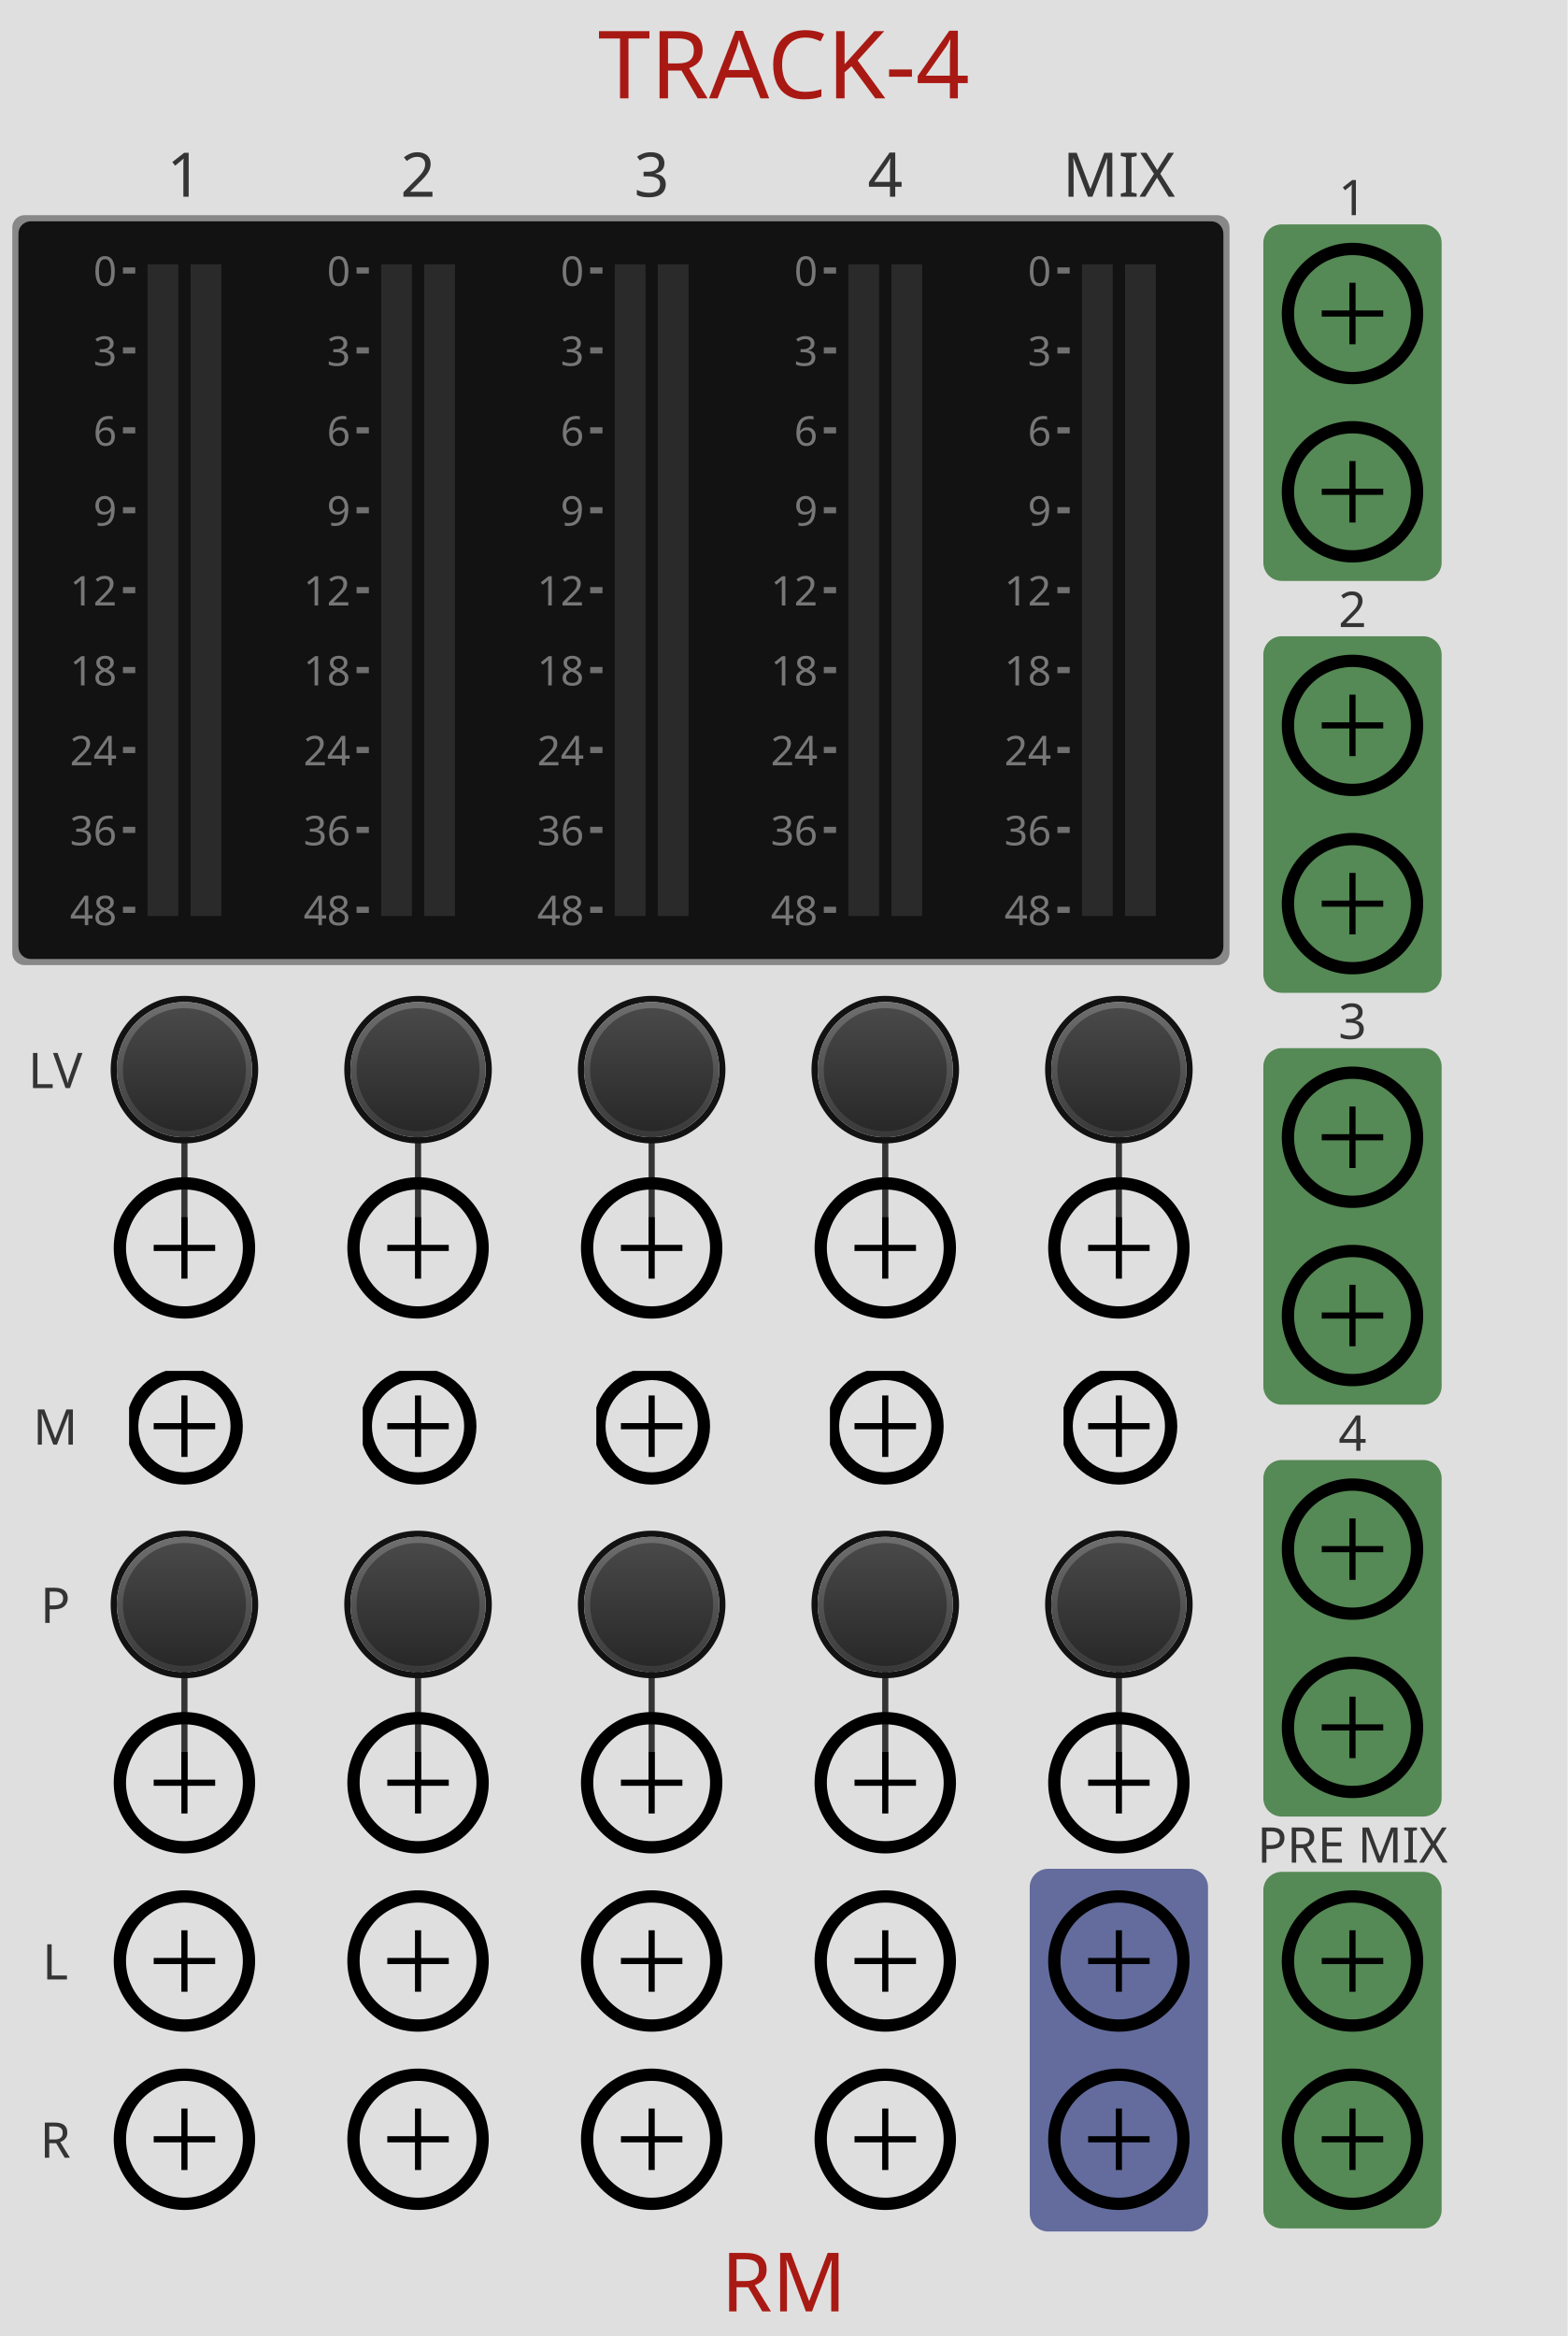
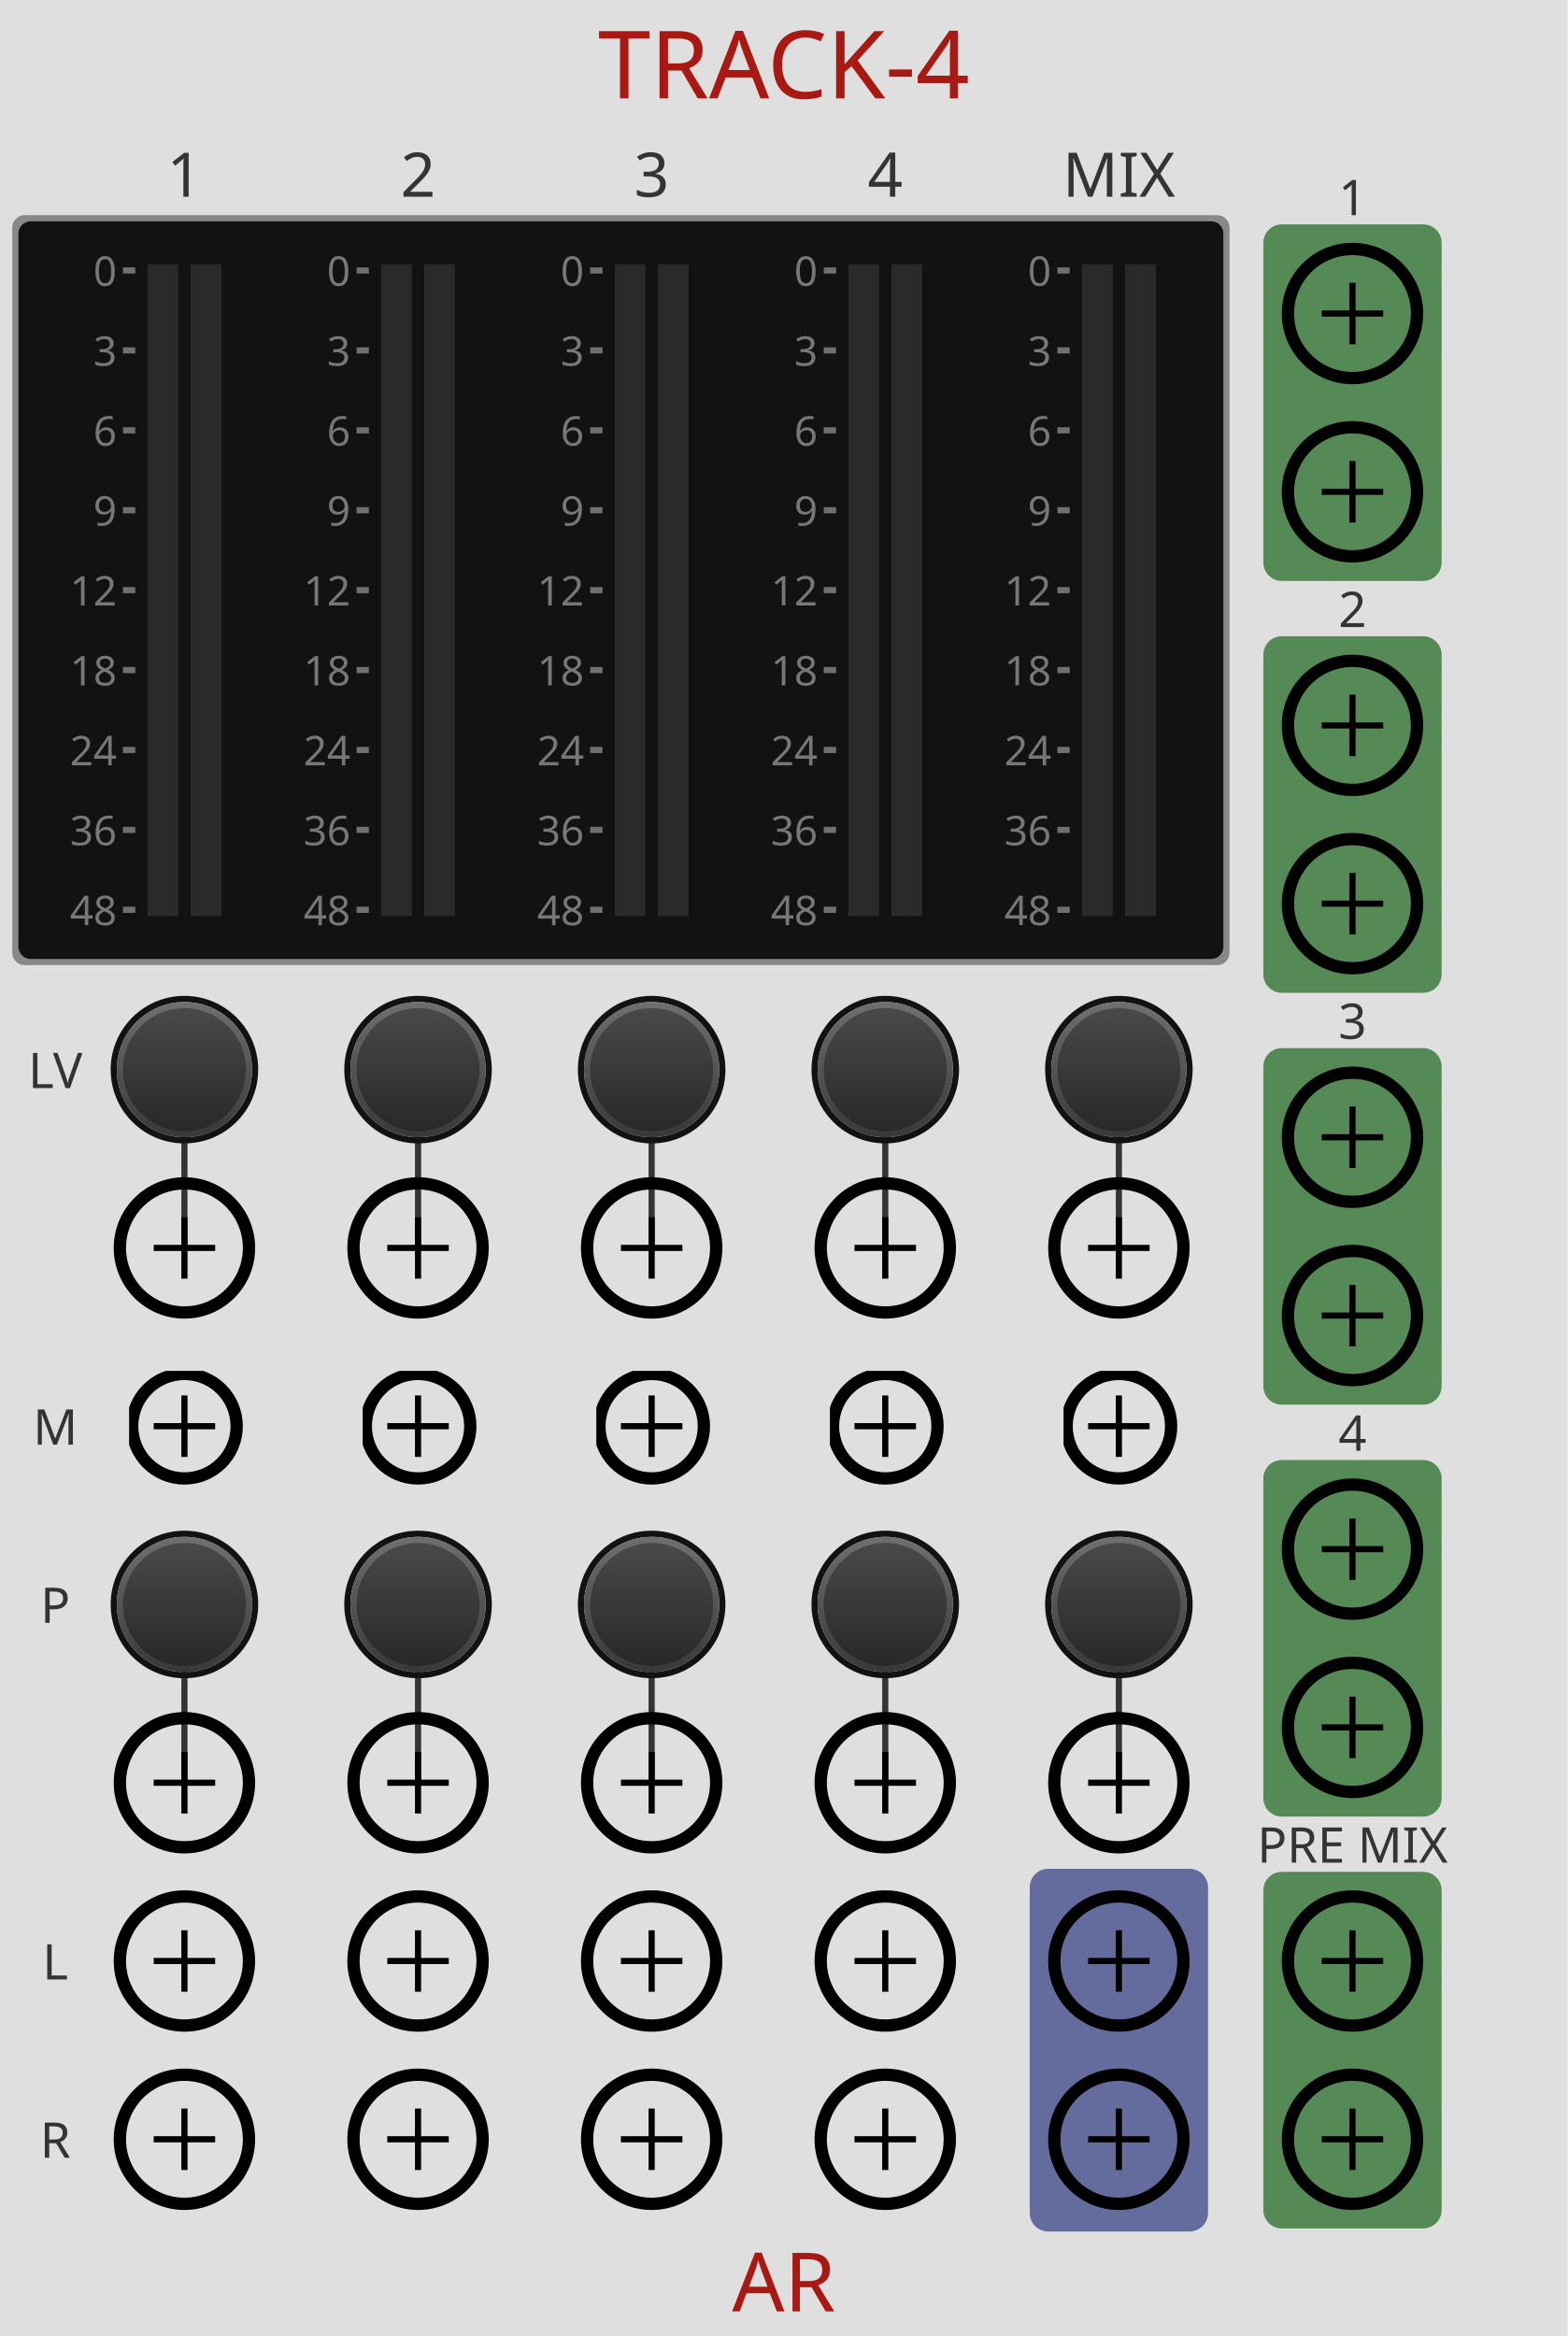
<svg xmlns="http://www.w3.org/2000/svg" xmlns:xlink="http://www.w3.org/1999/xlink" version="1.1" width="255" height="380" viewBox="0 0 255 380">
  <style>

    text.title {
      fill: #a91913;
      font-family: 'DIN Alternate';
      font-size: 11.5pt;
    }
    text.logo {
      fill: #a91913;
      font-family: 'DIN Alternate';
      font-size: 10pt;
    }
    text.big-label {
      fill: #343434;
      font-family: 'DIN Alternate';
      font-size: 7.5pt;
    }
    text.label {
      fill: #343434;
      font-family: 'DIN Alternate';
      font-size: 6pt;
    }
    text.output-label {
      fill: #dfdfdf;
      font-family: 'DIN Alternate';
      font-size: 6pt;
    }

    .background {
      fill: #dfdfdf;
    }
    .poly-output {
      fill: #558955;
    }
    .mono-output {
      fill: #636c9d;
    }

    polyline.icon {
      stroke: #343434;
      stroke-width: 1.2;
      fill: none;
    }
    polyline.connect {
      stroke: #343434;
      stroke-width: 1;
      fill: none;
    }

    rect.lcd-bg {
      fill: #121212;
    }
    rect.lcd-bg-frame {
      fill: #888888;
    }
    rect.lcd-bg-accent {
      fill: #2a2a2a;
    }
    text.lcd-label {
      fill: #777777;
      font-family: 'Monaco';
      font-size: 5pt;
    }
    polyline.lcd-tick {
      stroke: #707070;
      stroke-width: 1;
      fill: none;
    }

    .blueprint {
      stroke: black;
      fill: none;
    }

  </style>
  <defs>
    <linearGradient id="smallKnobLight" x1="0%" y1="0%" x2="0%" y2="100%">
      <stop offset="0%" stop-color="#6f6f6f" />
      <stop offset="100%" stop-color="#383838" />
    </linearGradient>
    <linearGradient id="smallKnobDark" x1="0%" y1="0%" x2="0%" y2="100%">
      <stop offset="0%" stop-color="#494949" />
      <stop offset="100%" stop-color="#282828" />
    </linearGradient>
    <linearGradient id="bigKnobLight" x1="0%" y1="0%" x2="0%" y2="100%">
      <stop offset="0%" stop-color="#888" />
      <stop offset="100%" stop-color="#333" />
    </linearGradient>
    <linearGradient id="bigKnobDark" x1="0%" y1="0%" x2="0%" y2="100%">
      <stop offset="0%" stop-color="#5c5c5c" />
      <stop offset="100%" stop-color="#282828" />
    </linearGradient>
    <symbol id="knob18">
      <g transform="translate(9 9)">
        <circle r="8.5" stroke="#222" fill="none" />
        <circle r="8" fill="url('#smallKnobLight')" />
        <circle r="7" fill="url('#smallKnobDark')" />
      </g>
    </symbol>
    <symbol id="knob24">
      <g transform="translate(12 12)">
        <circle r="11.5" stroke="#121212" fill="none" />
        <circle r="11" fill="url('#smallKnobLight')" />
        <circle r="10" fill="url('#smallKnobDark')" />
      </g>
    </symbol>
    <symbol id="knob45">
      <g transform="translate(22.5 22.5)">
        <circle r="22" fill="url('#bigKnobDark')" />
        <circle r="20" fill="url('#bigKnobLight')" />
      </g>
    </symbol>
    <symbol id="toggleButton">
      <g transform="translate(9 9)">
        <polyline points="-5,0 5,0" stroke-width="1" class="blueprint" />
        <polyline points="0,-5 0,5" stroke-width="1" class="blueprint" />
        <circle cx="0" cy="0" r="8.5" stroke-width="2" class="blueprint" />
      </g>
    </symbol>
    <symbol id="port">
      <g transform="translate(12 12)">
        <polyline points="-5,0 5,0" stroke-width="1" class="blueprint" />
        <polyline points="0,-5 0,5" stroke-width="1" class="blueprint" />
        <circle cx="0" cy="0" r="10.5" stroke-width="2" class="blueprint" />
      </g>
    </symbol>
    <symbol id="hswitch14">
      <rect x="1" y="1" rx="2" width="20" height="12" stroke-width="2" class="blueprint" />
      <g transform="translate(12 7)">
        <polyline points="-5,0 5,0" stroke-width="1" class="blueprint" />
        <polyline points="0,-5 0,5" stroke-width="1" class="blueprint" />
      </g>
    </symbol>
    <symbol id="meter-strip">
      <g transform="translate(20 4)">
        <rect x="-6" y="-1" width="5" height="106" class="lcd-bg-accent" />
        <rect x="1" y="-1" width="5" height="106" class="lcd-bg-accent" />
        <g transform="translate(-11 2.5)">
          <text x="0" y="0" class="lcd-label" text-anchor="end">0</text>
          <text x="0" y="13" class="lcd-label" text-anchor="end">3</text>
          <text x="0" y="26" class="lcd-label" text-anchor="end">6</text>
          <text x="0" y="39" class="lcd-label" text-anchor="end">9</text>
          <text x="0" y="52" class="lcd-label" text-anchor="end">12</text>
          <text x="0" y="65" class="lcd-label" text-anchor="end">18</text>
          <text x="0" y="78" class="lcd-label" text-anchor="end">24</text>
          <text x="0" y="91" class="lcd-label" text-anchor="end">36</text>
          <text x="0" y="104" class="lcd-label" text-anchor="end">48</text>
        </g>
        <g transform="translate(-10 0)">
          <polyline points="0   0 2   0" class="lcd-tick" />
          <polyline points="0  13 2  13" class="lcd-tick" />
          <polyline points="0  26 2  26" class="lcd-tick" />
          <polyline points="0  39 2  39" class="lcd-tick" />
          <polyline points="0  52 2  52" class="lcd-tick" />
          <polyline points="0  65 2  65" class="lcd-tick" />
          <polyline points="0  78 2  78" class="lcd-tick" />
          <polyline points="0  91 2  91" class="lcd-tick" />
          <polyline points="0 104 2 104" class="lcd-tick" />
        </g>
      </g>
    </symbol>
  </defs>
  <rect class="background" width="100%" height="100%" />
  <text class="title" x="50%" y="16" text-anchor="middle">TRACK-4</text>
-   <text class="logo" x="50%" y="376" text-anchor="middle">RM</text>
+   <text class="logo" x="50%" y="376" text-anchor="middle">AR</text>
  <rect x="2" y="35" width="198" height="122" rx="2" class="lcd-bg-frame" />
  <rect x="3" y="36" width="196" height="120" rx="2" class="lcd-bg" />
  <g transform="translate(9 0)">
    <g transform="translate(0 174)">
      <text x="0" y="3" class="label" text-anchor="middle">LV</text>
    </g>
    <g transform="translate(0 232)">
      <text x="0" y="3" class="label" text-anchor="middle">M</text>
    </g>
    <g transform="translate(0 261)">
      <text x="0" y="3" class="label" text-anchor="middle">P</text>
    </g>
    <g transform="translate(0 319)">
      <text x="0" y="3" class="label" text-anchor="middle">L</text>
    </g>
    <g transform="translate(0 348)">
      <text x="0" y="3" class="label" text-anchor="middle">R</text>
    </g>
  </g>
  <g transform="translate(30 32)">
    <text x="0" y="0" class="big-label" text-anchor="middle">1</text>
  </g>
  <g transform="translate(30 44)">
    <use xlink:href="#meter-strip" transform="translate(-20 -4)" />
  </g>
  <g transform="translate(30 174)">
    <polyline points="0 0 0 29" class="connect" />
    <use xlink:href="#knob24" transform="translate(-12 -12)" />
  </g>
  <g transform="translate(30 203)">
    <use xlink:href="#port" transform="translate(-12 -12)" />
  </g>
  <g transform="translate(30 232)">
    <use xlink:href="#toggleButton" transform="translate(-9 -9)" />
  </g>
  <g transform="translate(30 261)">
    <polyline points="0 0 0 29" class="connect" />
    <use xlink:href="#knob24" transform="translate(-12 -12)" />
  </g>
  <g transform="translate(30 290)">
    <use xlink:href="#port" transform="translate(-12 -12)" />
  </g>
  <g transform="translate(30 319)">
    <use xlink:href="#port" transform="translate(-12 -12)" />
  </g>
  <g transform="translate(30 348)">
    <use xlink:href="#port" transform="translate(-12 -12)" />
  </g>
  <g transform="translate(38 0)">
    <g transform="translate(30 32)">
      <text x="0" y="0" class="big-label" text-anchor="middle">2</text>
    </g>
    <g transform="translate(30 44)">
      <use xlink:href="#meter-strip" transform="translate(-20 -4)" />
    </g>
    <g transform="translate(30 174)">
      <polyline points="0 0 0 29" class="connect" />
      <use xlink:href="#knob24" transform="translate(-12 -12)" />
    </g>
    <g transform="translate(30 203)">
      <use xlink:href="#port" transform="translate(-12 -12)" />
    </g>
    <g transform="translate(30 232)">
      <use xlink:href="#toggleButton" transform="translate(-9 -9)" />
    </g>
    <g transform="translate(30 261)">
      <polyline points="0 0 0 29" class="connect" />
      <use xlink:href="#knob24" transform="translate(-12 -12)" />
    </g>
    <g transform="translate(30 290)">
      <use xlink:href="#port" transform="translate(-12 -12)" />
    </g>
    <g transform="translate(30 319)">
      <use xlink:href="#port" transform="translate(-12 -12)" />
    </g>
    <g transform="translate(30 348)">
      <use xlink:href="#port" transform="translate(-12 -12)" />
    </g>
  </g>
  <g transform="translate(76 0)">
    <g transform="translate(30 32)">
      <text x="0" y="0" class="big-label" text-anchor="middle">3</text>
    </g>
    <g transform="translate(30 44)">
      <use xlink:href="#meter-strip" transform="translate(-20 -4)" />
    </g>
    <g transform="translate(30 174)">
      <polyline points="0 0 0 29" class="connect" />
      <use xlink:href="#knob24" transform="translate(-12 -12)" />
    </g>
    <g transform="translate(30 203)">
      <use xlink:href="#port" transform="translate(-12 -12)" />
    </g>
    <g transform="translate(30 232)">
      <use xlink:href="#toggleButton" transform="translate(-9 -9)" />
    </g>
    <g transform="translate(30 261)">
      <polyline points="0 0 0 29" class="connect" />
      <use xlink:href="#knob24" transform="translate(-12 -12)" />
    </g>
    <g transform="translate(30 290)">
      <use xlink:href="#port" transform="translate(-12 -12)" />
    </g>
    <g transform="translate(30 319)">
      <use xlink:href="#port" transform="translate(-12 -12)" />
    </g>
    <g transform="translate(30 348)">
      <use xlink:href="#port" transform="translate(-12 -12)" />
    </g>
  </g>
  <g transform="translate(114 0)">
    <g transform="translate(30 32)">
      <text x="0" y="0" class="big-label" text-anchor="middle">4</text>
    </g>
    <g transform="translate(30 44)">
      <use xlink:href="#meter-strip" transform="translate(-20 -4)" />
    </g>
    <g transform="translate(30 174)">
      <polyline points="0 0 0 29" class="connect" />
      <use xlink:href="#knob24" transform="translate(-12 -12)" />
    </g>
    <g transform="translate(30 203)">
      <use xlink:href="#port" transform="translate(-12 -12)" />
    </g>
    <g transform="translate(30 232)">
      <use xlink:href="#toggleButton" transform="translate(-9 -9)" />
    </g>
    <g transform="translate(30 261)">
      <polyline points="0 0 0 29" class="connect" />
      <use xlink:href="#knob24" transform="translate(-12 -12)" />
    </g>
    <g transform="translate(30 290)">
      <use xlink:href="#port" transform="translate(-12 -12)" />
    </g>
    <g transform="translate(30 319)">
      <use xlink:href="#port" transform="translate(-12 -12)" />
    </g>
    <g transform="translate(30 348)">
      <use xlink:href="#port" transform="translate(-12 -12)" />
    </g>
  </g>
  <g transform="translate(152 0)">
    <g transform="translate(30 32)">
      <text x="0" y="0" class="big-label" text-anchor="middle">MIX</text>
    </g>
    <g transform="translate(30 44)">
      <use xlink:href="#meter-strip" transform="translate(-20 -4)" />
    </g>
    <g transform="translate(30 174)">
      <polyline points="0 0 0 29" class="connect" />
      <use xlink:href="#knob24" transform="translate(-12 -12)" />
    </g>
    <g transform="translate(30 203)">
      <use xlink:href="#port" transform="translate(-12 -12)" />
    </g>
    <g transform="translate(30 232)">
      <use xlink:href="#toggleButton" transform="translate(-9 -9)" />
    </g>
    <g transform="translate(30 261)">
      <polyline points="0 0 0 29" class="connect" />
      <use xlink:href="#knob24" transform="translate(-12 -12)" />
    </g>
    <g transform="translate(30 290)">
      <use xlink:href="#port" transform="translate(-12 -12)" />
    </g>
    <g transform="translate(30 319)">
      <rect x="-14.5" y="-15" width="29" height="59" rx="3" class="mono-output" />
      <use xlink:href="#port" transform="translate(-12 -12)" />
    </g>
    <g transform="translate(30 348)">
      <use xlink:href="#port" transform="translate(-12 -12)" />
    </g>
  </g>
  <g transform="translate(0 51)">
    <g transform="translate(220 0)">
      <rect x="-14.5" y="-14.5" width="29" height="58" rx="3" class="poly-output" />
      <text x="0" y="-16" class="label" text-anchor="middle">1</text>
      <use xlink:href="#port" transform="translate(-12 -12)" />
    </g>
    <g transform="translate(220 29)">
      <use xlink:href="#port" transform="translate(-12 -12)" />
    </g>
  </g>
  <g transform="translate(0 118)">
    <g transform="translate(220 0)">
      <rect x="-14.5" y="-14.5" width="29" height="58" rx="3" class="poly-output" />
      <text x="0" y="-16" class="label" text-anchor="middle">2</text>
      <use xlink:href="#port" transform="translate(-12 -12)" />
    </g>
    <g transform="translate(220 29)">
      <use xlink:href="#port" transform="translate(-12 -12)" />
    </g>
  </g>
  <g transform="translate(0 185)">
    <g transform="translate(220 0)">
      <rect x="-14.5" y="-14.5" width="29" height="58" rx="3" class="poly-output" />
      <text x="0" y="-16" class="label" text-anchor="middle">3</text>
      <use xlink:href="#port" transform="translate(-12 -12)" />
    </g>
    <g transform="translate(220 29)">
      <use xlink:href="#port" transform="translate(-12 -12)" />
    </g>
  </g>
  <g transform="translate(0 252)">
    <g transform="translate(220 0)">
      <rect x="-14.5" y="-14.5" width="29" height="58" rx="3" class="poly-output" />
      <text x="0" y="-16" class="label" text-anchor="middle">4</text>
      <use xlink:href="#port" transform="translate(-12 -12)" />
    </g>
    <g transform="translate(220 29)">
      <use xlink:href="#port" transform="translate(-12 -12)" />
    </g>
  </g>
  <g transform="translate(0 319)">
    <g transform="translate(220 0)">
      <rect x="-14.5" y="-14.5" width="29" height="58" rx="3" class="poly-output" />
      <text x="0" y="-16" class="label" text-anchor="middle">PRE MIX</text>
      <use xlink:href="#port" transform="translate(-12 -12)" />
    </g>
    <g transform="translate(220 29)">
      <use xlink:href="#port" transform="translate(-12 -12)" />
    </g>
  </g>
</svg>
